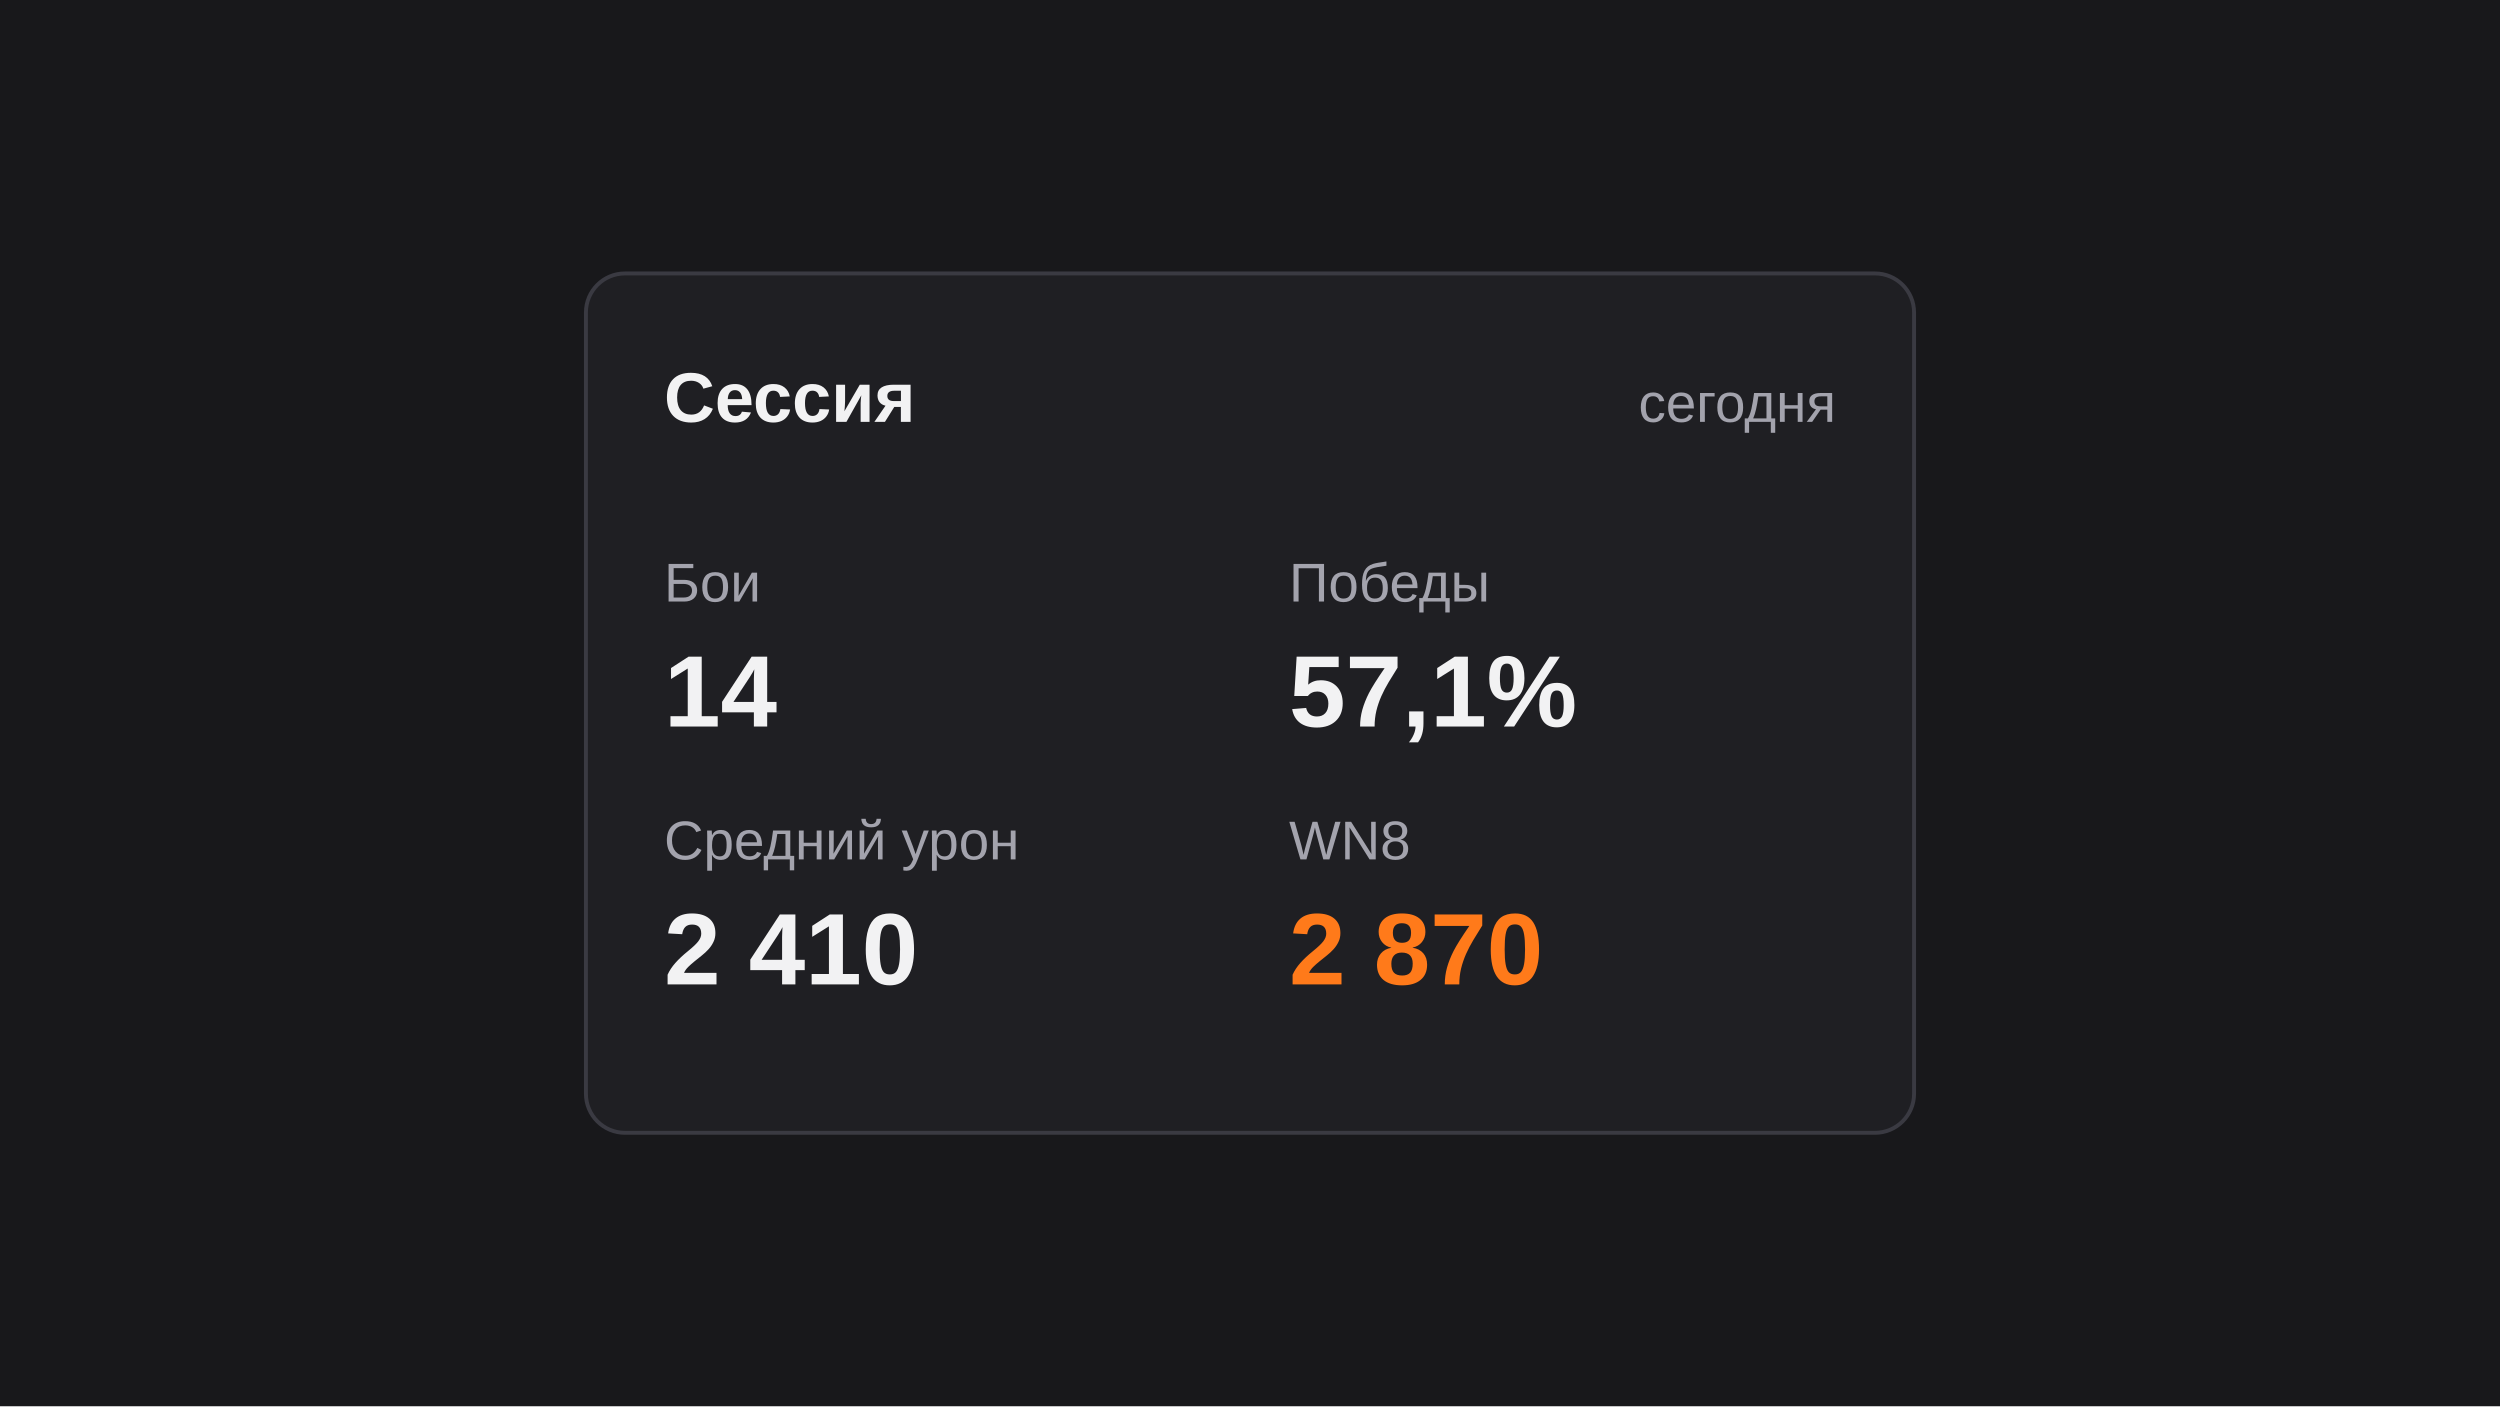
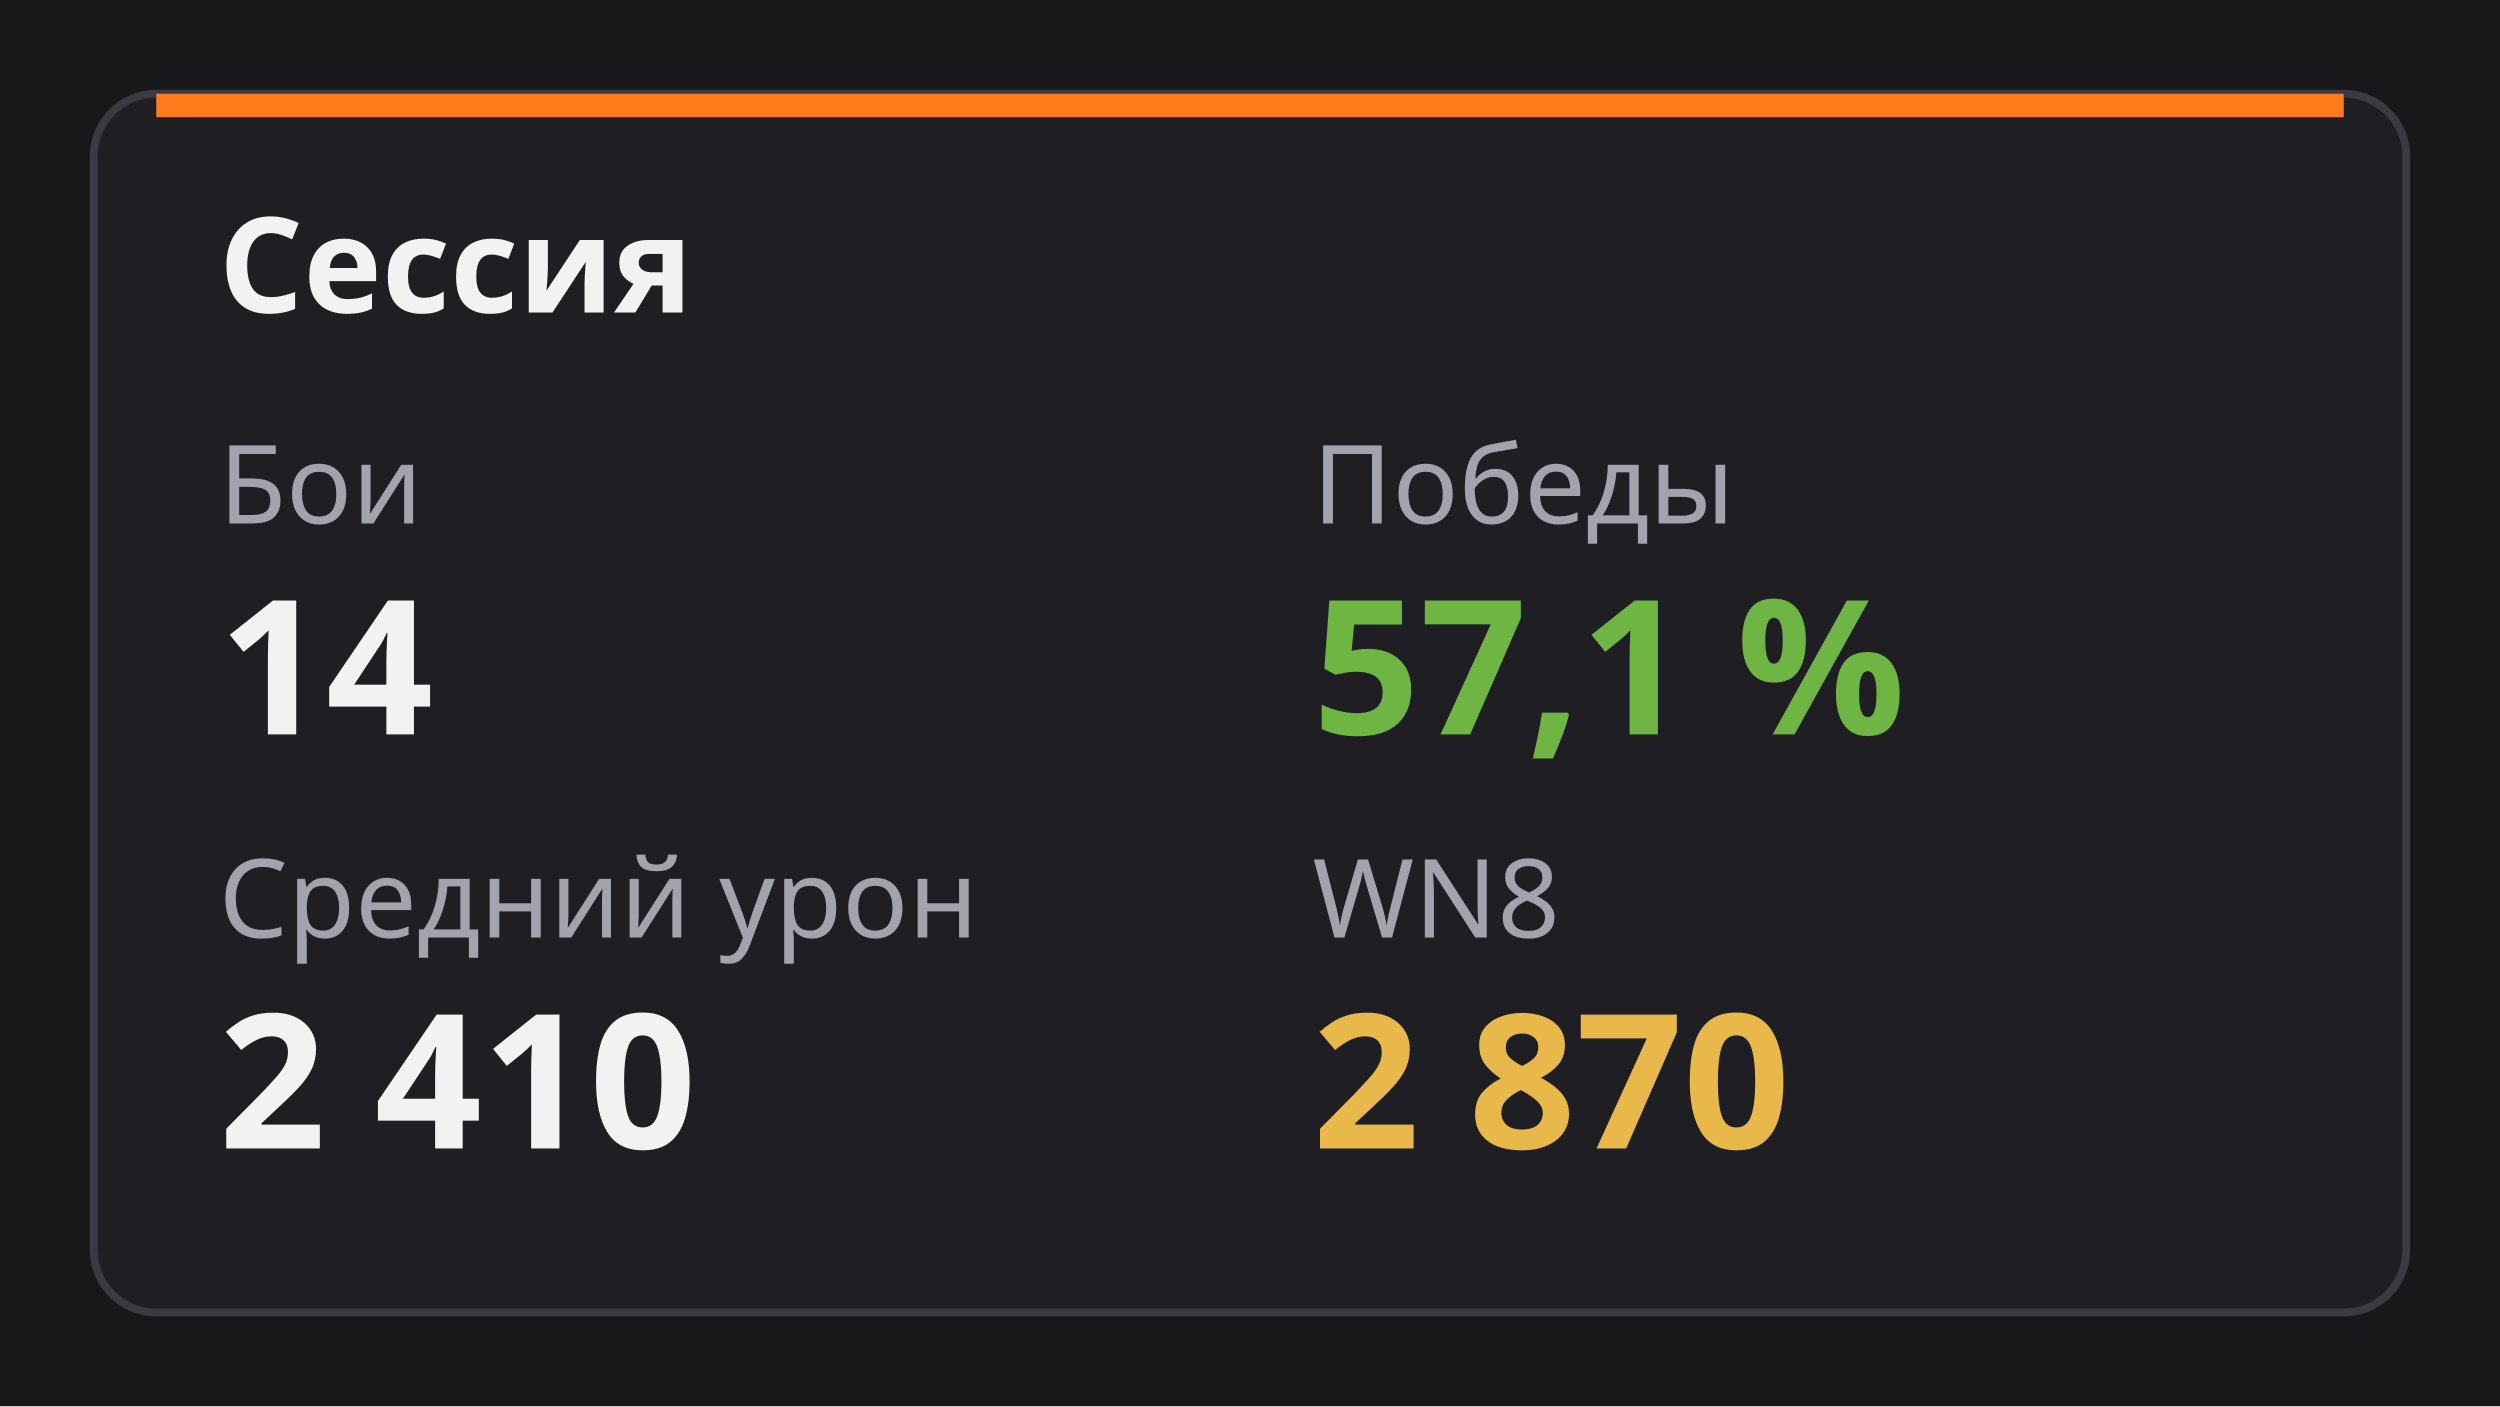
- <svg xmlns="http://www.w3.org/2000/svg" width="640" height="360" viewBox="0 0 640 360">
+ <svg xmlns="http://www.w3.org/2000/svg" width="640" height="360" viewBox="0 0 640 360" font-family="Fira Sans">
  <rect width="640" height="360" fill="#18181b" />
-   <g transform="translate(150 70)" font-family="Segoe UI, Arial, sans-serif">
-     <rect width="340" height="220" rx="10" fill="#1f1f23" stroke="#3a3a42" />
-     <text x="20" y="38" font-size="18" font-weight="700" fill="#f2f2f3">Сессия</text>
-     <text x="320" y="38" font-size="14" fill="#a3a3ad" text-anchor="end">сегодня</text>
-     <g font-size="14" fill="#a3a3ad">
-       <text x="20" y="84">Бои</text>
-       <text x="180" y="84">Победы</text>
-       <text x="20" y="150">Средний урон</text>
-       <text x="180" y="150">WN8</text>
-     </g>
-     <g font-size="26" font-weight="700" fill="#f2f2f3">
-       <text x="20" y="116">14</text>
-       <text x="180" y="116">57,1%</text>
-       <text x="20" y="182">2 410</text>
-       <text x="180" y="182" fill="#ff7a1a">2 870</text>
-     </g>
+   <rect x="24" y="24" width="592" height="312" rx="16" fill="#1f1f23" stroke="#3a3a42" stroke-width="2" />
+   <rect x="40" y="24" width="560" height="6" fill="#ff7a1a" />
+   <text x="56" y="80" font-size="34" font-weight="700" fill="#f2f2f3">Сессия</text>
+   <g font-size="28" fill="#a3a3ad">
+     <text x="56" y="134">Бои</text>
+     <text x="336" y="134">Победы</text>
+     <text x="56" y="240">Средний урон</text>
+     <text x="336" y="240">WN8</text>
+   </g>
+   <g font-size="48" font-weight="700">
+     <text x="56" y="188" fill="#f2f2f3">14</text>
+     <text x="336" y="188" fill="#6fb544">57,1 %</text>
+     <text x="56" y="294" fill="#f2f2f3">2 410</text>
+     <text x="336" y="294" fill="#e8b84a">2 870</text>
  </g>
</svg>
